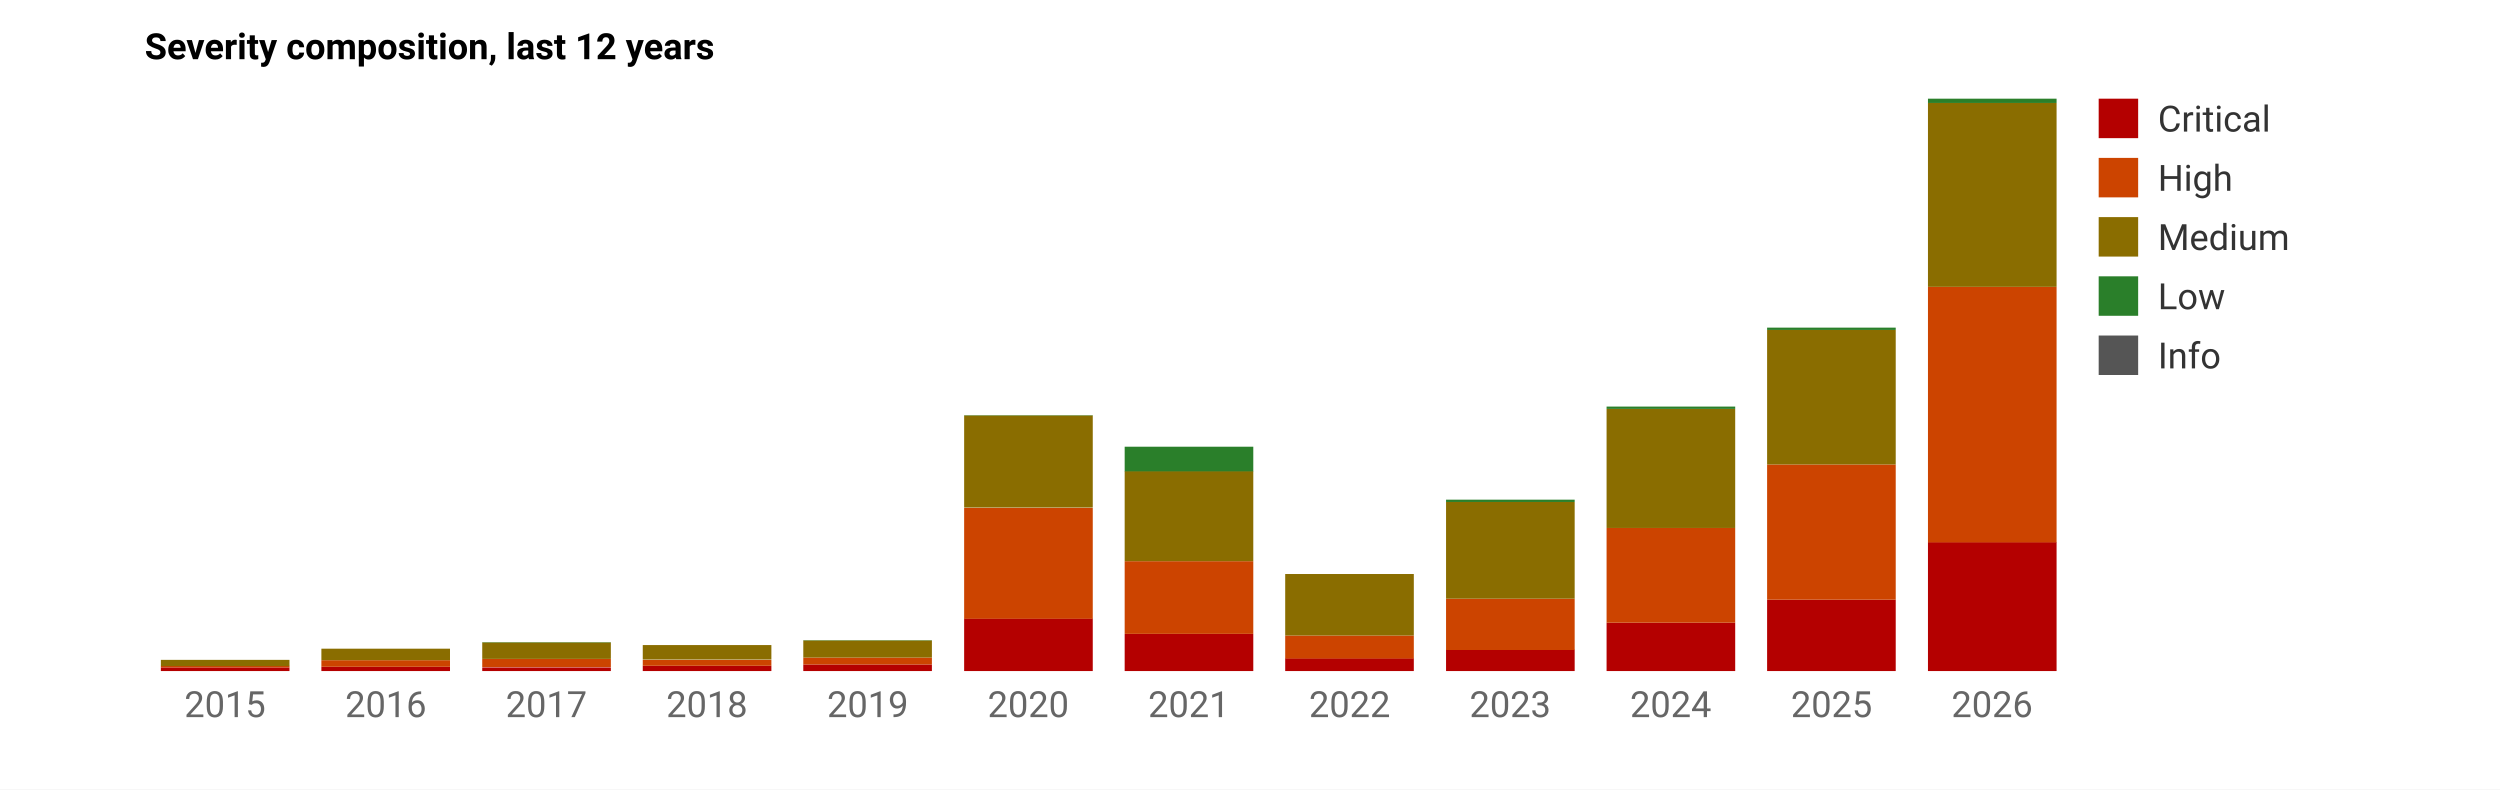
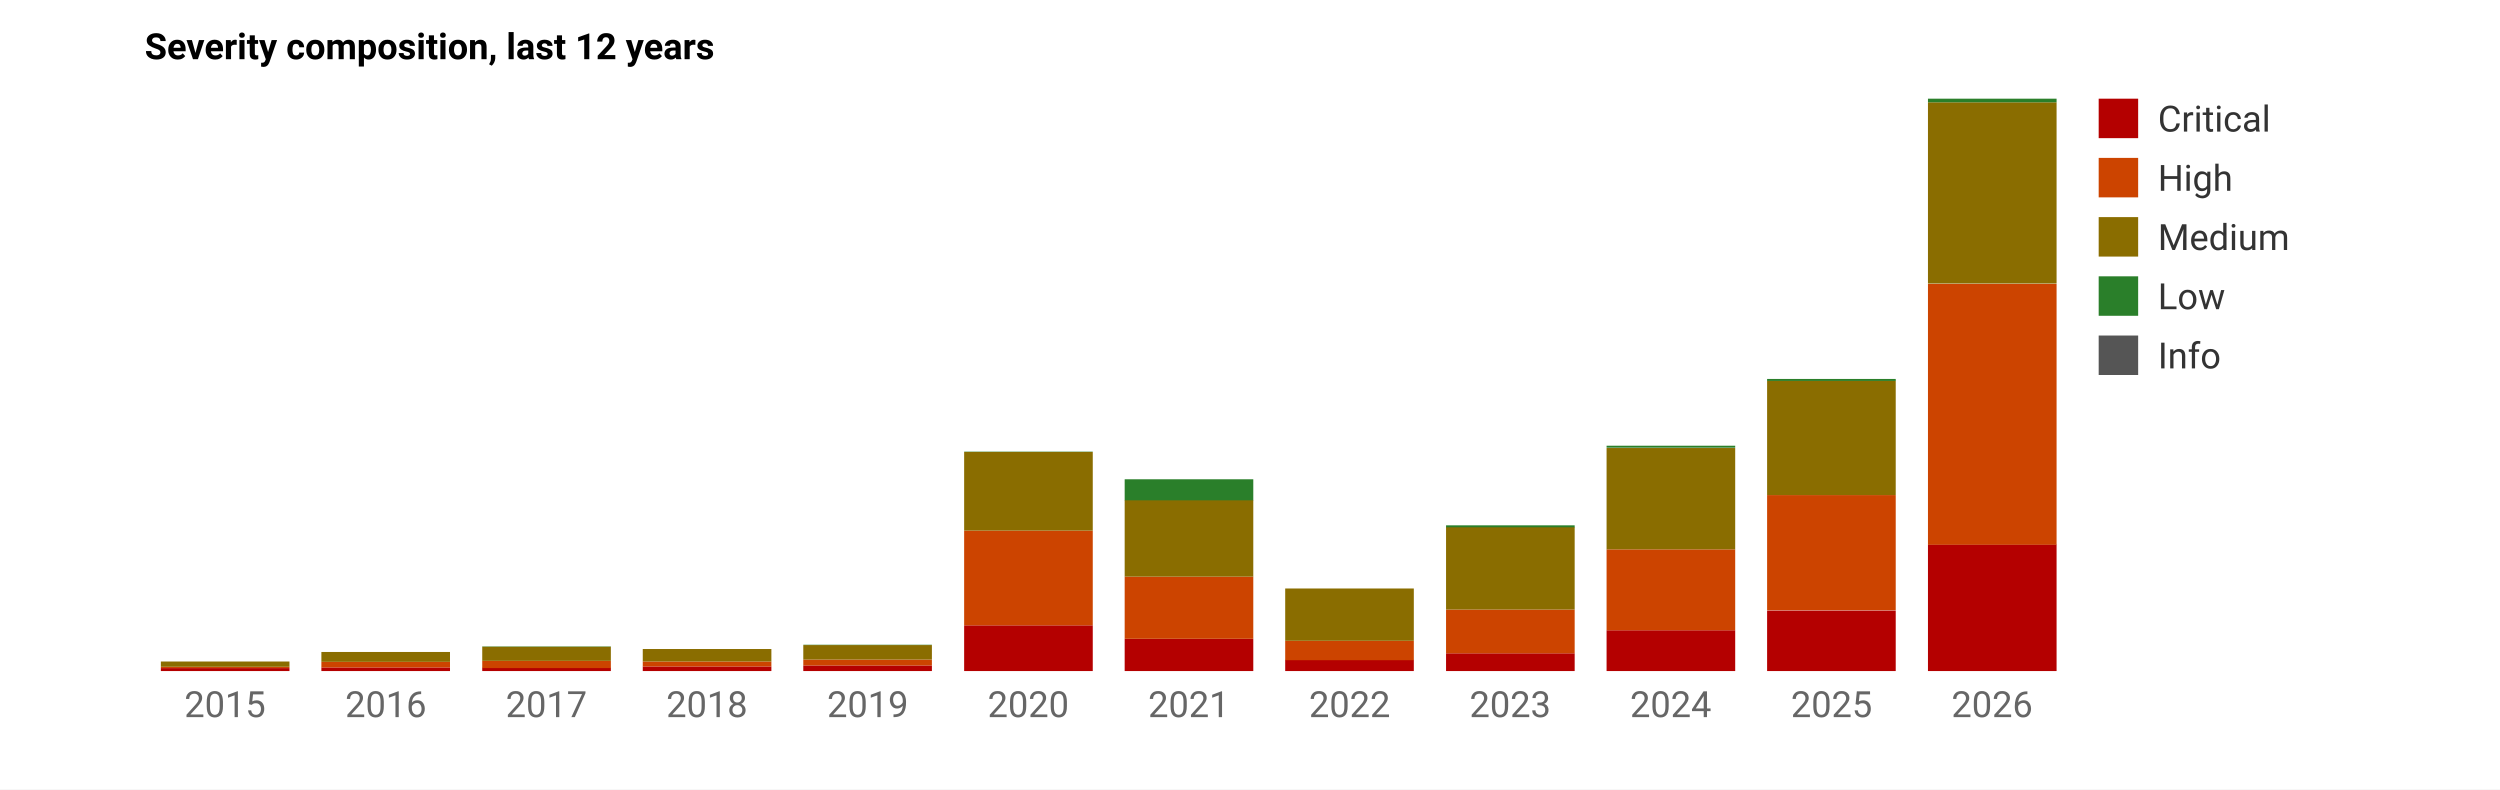
<svg xmlns="http://www.w3.org/2000/svg" viewBox="0 0 760 240" role="img" aria-label="Severity composition per year" font-family="system-ui,-apple-system,Segoe UI,Roboto,sans-serif" font-size="11">
  <rect x="0" y="0" width="100%" height="100%" fill="white" />
  <text x="44" y="18" font-weight="600">Severity composition, last 12 years</text>
-   <rect x="48.9" y="202.9" width="39.1" height="1.1" fill="#b40000" />
-   <rect x="48.9" y="202.4" width="39.1" height="0.5" fill="#cc4400" />
-   <rect x="48.9" y="200.6" width="39.1" height="1.9" fill="#8a6d00" />
+   <rect x="48.9" y="203.1" width="39.1" height="0.9" fill="#b40000" />
+   <rect x="48.9" y="202.7" width="39.1" height="0.4" fill="#cc4400" />
+   <rect x="48.9" y="201.1" width="39.1" height="1.6" fill="#8a6d00" />
  <text x="68.4" y="218" text-anchor="middle" fill="#666">2015</text>
-   <rect x="97.7" y="202.7" width="39.1" height="1.3" fill="#b40000" />
-   <rect x="97.7" y="200.7" width="39.1" height="2.0" fill="#cc4400" />
-   <rect x="97.7" y="197.2" width="39.1" height="3.5" fill="#8a6d00" />
+   <rect x="97.7" y="202.9" width="39.1" height="1.1" fill="#b40000" />
+   <rect x="97.7" y="201.2" width="39.1" height="1.7" fill="#cc4400" />
+   <rect x="97.7" y="198.2" width="39.1" height="3.0" fill="#8a6d00" />
  <text x="117.3" y="218" text-anchor="middle" fill="#666">2016</text>
-   <rect x="146.6" y="202.9" width="39.1" height="1.1" fill="#b40000" />
-   <rect x="146.6" y="200.3" width="39.1" height="2.5" fill="#cc4400" />
-   <rect x="146.6" y="195.3" width="39.1" height="5.0" fill="#8a6d00" />
-   <rect x="146.6" y="195.2" width="39.1" height="0.1" fill="#2a7f2a" />
+   <rect x="146.6" y="203.0" width="39.1" height="1.0" fill="#b40000" />
+   <rect x="146.6" y="200.9" width="39.1" height="2.2" fill="#cc4400" />
+   <rect x="146.6" y="196.6" width="39.1" height="4.3" fill="#8a6d00" />
+   <rect x="146.6" y="196.5" width="39.1" height="0.1" fill="#2a7f2a" />
  <text x="166.1" y="218" text-anchor="middle" fill="#666">2017</text>
-   <rect x="195.4" y="202.4" width="39.1" height="1.6" fill="#b40000" />
-   <rect x="195.4" y="200.6" width="39.1" height="1.8" fill="#cc4400" />
-   <rect x="195.4" y="196.1" width="39.1" height="4.4" fill="#8a6d00" />
+   <rect x="195.4" y="202.6" width="39.1" height="1.4" fill="#b40000" />
+   <rect x="195.4" y="201.1" width="39.1" height="1.5" fill="#cc4400" />
+   <rect x="195.4" y="197.3" width="39.1" height="3.8" fill="#8a6d00" />
  <text x="214.9" y="218" text-anchor="middle" fill="#666">2018</text>
-   <rect x="244.2" y="202.0" width="39.1" height="2.0" fill="#b40000" />
-   <rect x="244.2" y="199.9" width="39.1" height="2.1" fill="#cc4400" />
-   <rect x="244.2" y="194.7" width="39.1" height="5.2" fill="#8a6d00" />
-   <rect x="244.2" y="194.7" width="39.1" height="0.1" fill="#2a7f2a" />
+   <rect x="244.2" y="202.3" width="39.1" height="1.7" fill="#b40000" />
+   <rect x="244.2" y="200.5" width="39.1" height="1.8" fill="#cc4400" />
+   <rect x="244.2" y="196.1" width="39.1" height="4.4" fill="#8a6d00" />
+   <rect x="244.2" y="196.0" width="39.1" height="0.1" fill="#2a7f2a" />
  <text x="263.8" y="218" text-anchor="middle" fill="#666">2019</text>
-   <rect x="293.1" y="188.0" width="39.1" height="16.0" fill="#b40000" />
-   <rect x="293.1" y="154.4" width="39.1" height="33.7" fill="#cc4400" />
-   <rect x="293.1" y="126.3" width="39.1" height="28.0" fill="#8a6d00" />
-   <rect x="293.1" y="126.3" width="39.1" height="0.1" fill="#2a7f2a" />
+   <rect x="293.1" y="190.1" width="39.1" height="13.9" fill="#b40000" />
+   <rect x="293.1" y="161.3" width="39.1" height="28.8" fill="#cc4400" />
+   <rect x="293.1" y="137.4" width="39.1" height="23.9" fill="#8a6d00" />
+   <rect x="293.1" y="137.3" width="39.1" height="0.1" fill="#2a7f2a" />
  <text x="312.6" y="218" text-anchor="middle" fill="#666">2020</text>
-   <rect x="341.9" y="192.7" width="39.1" height="11.3" fill="#b40000" />
-   <rect x="341.9" y="170.6" width="39.1" height="22.1" fill="#cc4400" />
-   <rect x="341.9" y="143.2" width="39.1" height="27.4" fill="#8a6d00" />
-   <rect x="341.9" y="135.8" width="39.1" height="7.5" fill="#2a7f2a" />
+   <rect x="341.9" y="194.2" width="39.1" height="9.8" fill="#b40000" />
+   <rect x="341.9" y="175.3" width="39.1" height="18.9" fill="#cc4400" />
+   <rect x="341.9" y="152.0" width="39.1" height="23.3" fill="#8a6d00" />
+   <rect x="341.9" y="145.7" width="39.1" height="6.4" fill="#2a7f2a" />
  <text x="361.4" y="218" text-anchor="middle" fill="#666">2021</text>
-   <rect x="390.7" y="200.1" width="39.1" height="3.9" fill="#b40000" />
-   <rect x="390.7" y="193.2" width="39.1" height="7.0" fill="#cc4400" />
-   <rect x="390.7" y="174.5" width="39.1" height="18.7" fill="#8a6d00" />
+   <rect x="390.7" y="200.6" width="39.1" height="3.4" fill="#b40000" />
+   <rect x="390.7" y="194.8" width="39.1" height="5.9" fill="#cc4400" />
+   <rect x="390.7" y="178.9" width="39.1" height="15.9" fill="#8a6d00" />
  <text x="410.3" y="218" text-anchor="middle" fill="#666">2022</text>
-   <rect x="439.6" y="197.5" width="39.1" height="6.5" fill="#b40000" />
-   <rect x="439.6" y="182.0" width="39.1" height="15.6" fill="#cc4400" />
-   <rect x="439.6" y="152.6" width="39.1" height="29.4" fill="#8a6d00" />
-   <rect x="439.6" y="151.9" width="39.1" height="0.7" fill="#2a7f2a" />
+   <rect x="439.6" y="198.6" width="39.1" height="5.4" fill="#b40000" />
+   <rect x="439.6" y="185.3" width="39.1" height="13.3" fill="#cc4400" />
+   <rect x="439.6" y="160.2" width="39.1" height="25.1" fill="#8a6d00" />
+   <rect x="439.6" y="159.7" width="39.1" height="0.6" fill="#2a7f2a" />
  <text x="459.1" y="218" text-anchor="middle" fill="#666">2023</text>
-   <rect x="488.4" y="189.3" width="39.1" height="14.7" fill="#b40000" />
-   <rect x="488.4" y="160.5" width="39.1" height="28.8" fill="#cc4400" />
-   <rect x="488.4" y="124.3" width="39.1" height="36.2" fill="#8a6d00" />
-   <rect x="488.4" y="123.6" width="39.1" height="0.7" fill="#2a7f2a" />
+   <rect x="488.4" y="191.6" width="39.1" height="12.4" fill="#b40000" />
+   <rect x="488.4" y="167.0" width="39.1" height="24.6" fill="#cc4400" />
+   <rect x="488.4" y="136.2" width="39.1" height="30.8" fill="#8a6d00" />
+   <rect x="488.4" y="135.5" width="39.1" height="0.6" fill="#2a7f2a" />
  <text x="507.9" y="218" text-anchor="middle" fill="#666">2024</text>
-   <rect x="537.2" y="182.3" width="39.1" height="21.7" fill="#b40000" />
-   <rect x="537.2" y="141.2" width="39.1" height="41.1" fill="#cc4400" />
-   <rect x="537.2" y="100.3" width="39.1" height="40.9" fill="#8a6d00" />
-   <rect x="537.2" y="99.6" width="39.1" height="0.7" fill="#2a7f2a" />
+   <rect x="537.2" y="185.6" width="39.1" height="18.4" fill="#b40000" />
+   <rect x="537.2" y="150.5" width="39.1" height="35.0" fill="#cc4400" />
+   <rect x="537.2" y="115.7" width="39.1" height="34.8" fill="#8a6d00" />
+   <rect x="537.2" y="115.2" width="39.1" height="0.6" fill="#2a7f2a" />
  <text x="556.8" y="218" text-anchor="middle" fill="#666">2025</text>
-   <rect x="586.1" y="164.8" width="39.1" height="39.2" fill="#b40000" />
-   <rect x="586.1" y="87.2" width="39.1" height="77.7" fill="#cc4400" />
-   <rect x="586.1" y="31.3" width="39.1" height="55.9" fill="#8a6d00" />
-   <rect x="586.1" y="30.0" width="39.1" height="1.3" fill="#2a7f2a" />
+   <rect x="586.1" y="165.5" width="39.1" height="38.5" fill="#b40000" />
+   <rect x="586.1" y="86.3" width="39.1" height="79.3" fill="#cc4400" />
+   <rect x="586.1" y="31.1" width="39.1" height="55.1" fill="#8a6d00" />
+   <rect x="586.1" y="30.0" width="39.1" height="1.1" fill="#2a7f2a" />
  <text x="605.6" y="218" text-anchor="middle" fill="#666">2026</text>
  <rect x="638" y="30" width="12" height="12" fill="#b40000" />
  <text x="656" y="40" fill="#333">Critical</text>
  <rect x="638" y="48" width="12" height="12" fill="#cc4400" />
  <text x="656" y="58" fill="#333">High</text>
  <rect x="638" y="66" width="12" height="12" fill="#8a6d00" />
  <text x="656" y="76" fill="#333">Medium</text>
  <rect x="638" y="84" width="12" height="12" fill="#2a7f2a" />
  <text x="656" y="94" fill="#333">Low</text>
  <rect x="638" y="102" width="12" height="12" fill="#555555" />
  <text x="656" y="112" fill="#333">Info</text>
</svg>
